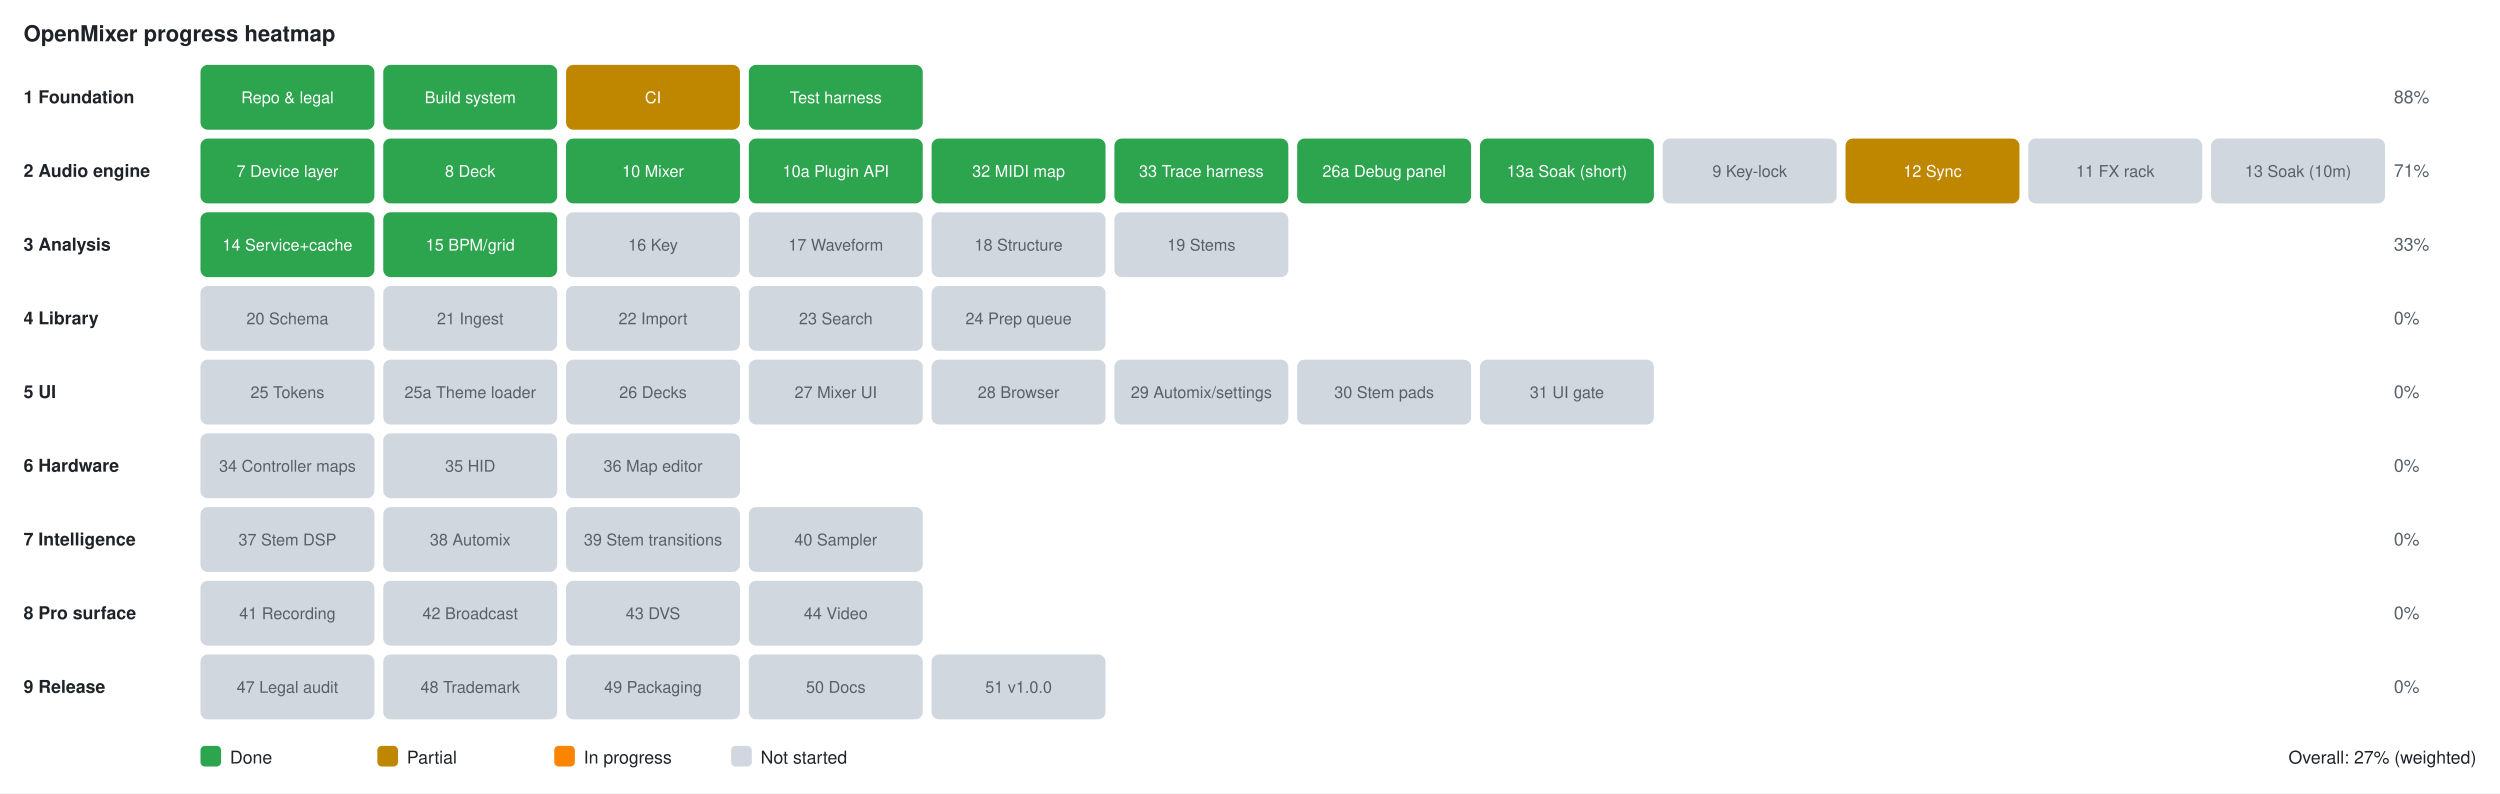
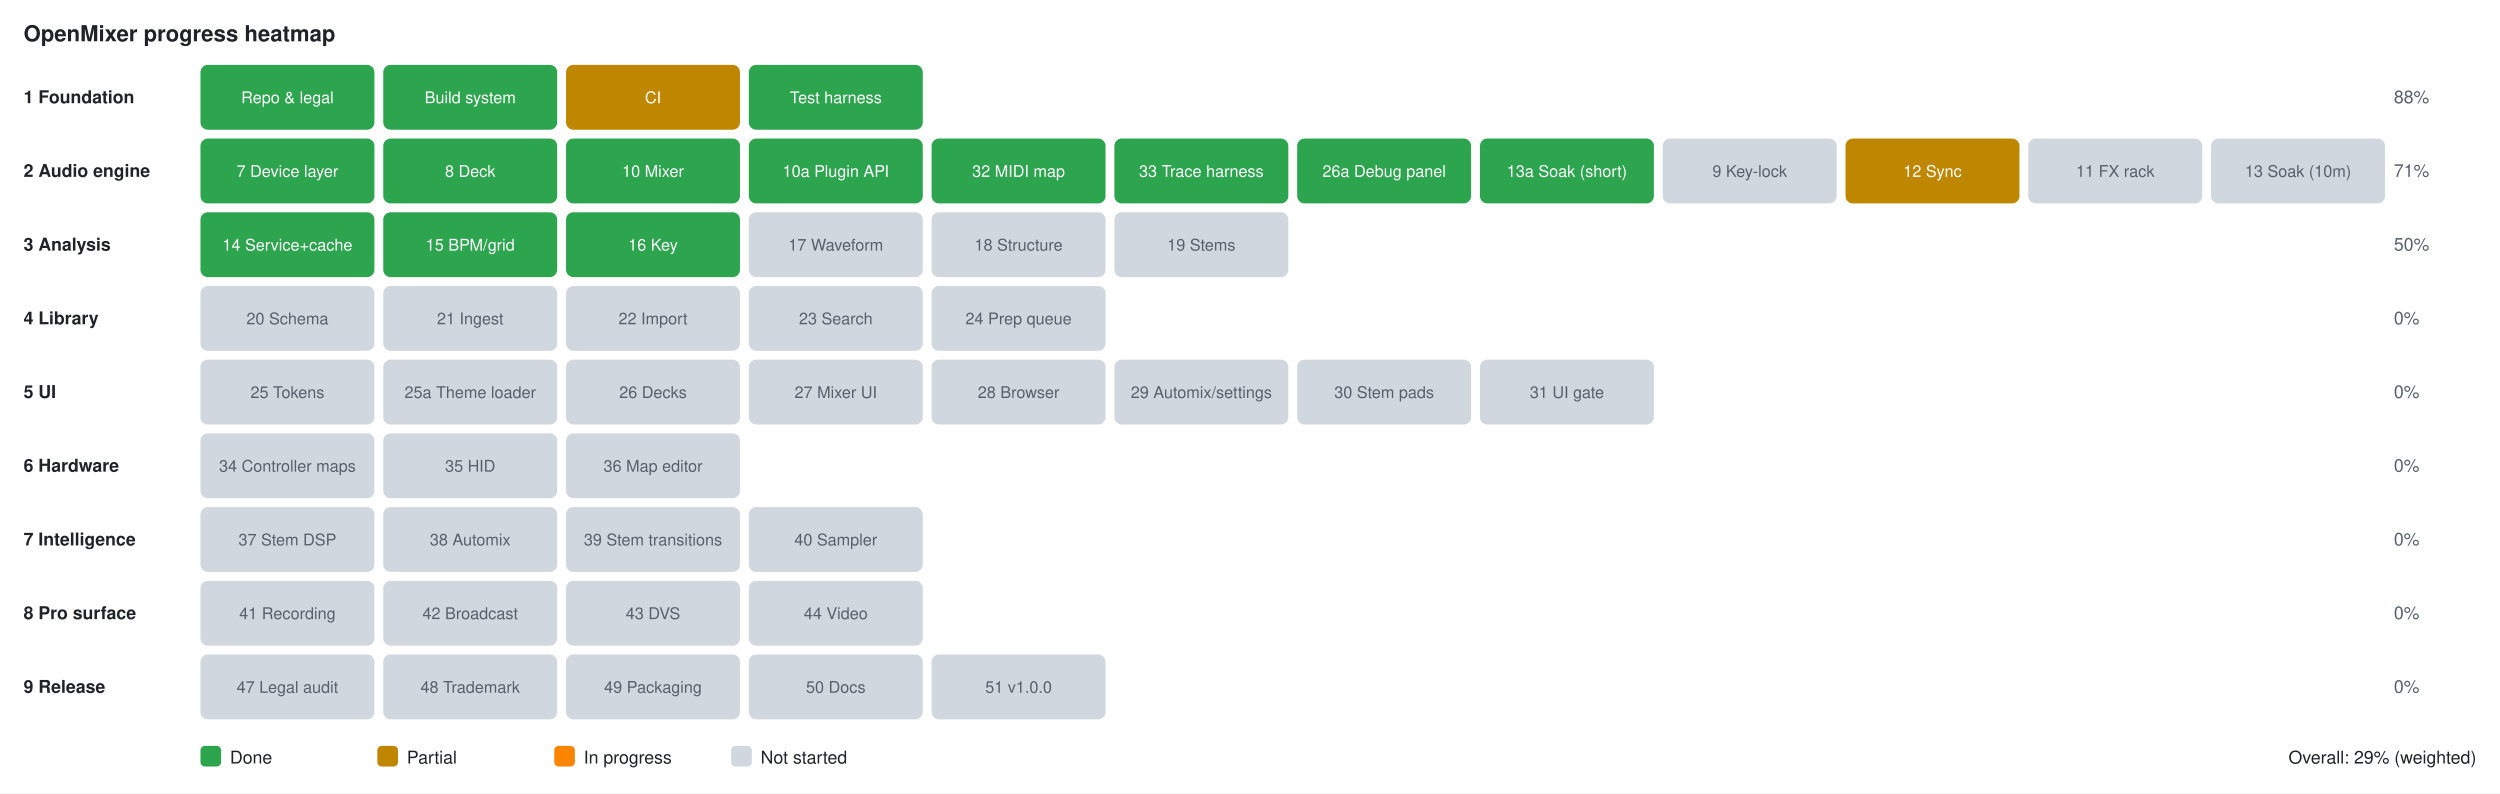
<svg xmlns="http://www.w3.org/2000/svg" width="1696" height="538" viewBox="0 0 1696 538" font-family="-apple-system,Segoe UI,Helvetica,Arial,sans-serif">
  <rect width="100%" height="100%" fill="#ffffff" />
  <text x="16" y="28" font-size="15" font-weight="600" fill="#1f2328">OpenMixer progress heatmap</text>
  <text x="16" y="70.0" font-size="12" font-weight="600" fill="#1f2328">1 Foundation</text>
  <g>
    <rect x="136" y="44" width="118" height="44" rx="5" fill="#2da44e" />
    <text x="195.0" y="70.0" font-size="11" text-anchor="middle" fill="#ffffff">Repo &amp; legal</text>
  </g>
  <g>
    <rect x="260" y="44" width="118" height="44" rx="5" fill="#2da44e" />
    <text x="319.0" y="70.0" font-size="11" text-anchor="middle" fill="#ffffff">Build system</text>
  </g>
  <g>
    <rect x="384" y="44" width="118" height="44" rx="5" fill="#bf8700" />
    <text x="443.0" y="70.0" font-size="11" text-anchor="middle" fill="#ffffff">CI</text>
  </g>
  <g>
    <rect x="508" y="44" width="118" height="44" rx="5" fill="#2da44e" />
    <text x="567.0" y="70.0" font-size="11" text-anchor="middle" fill="#ffffff">Test harness</text>
  </g>
  <text x="1624" y="70.0" font-size="12" fill="#57606a">88%</text>
  <text x="16" y="120.0" font-size="12" font-weight="600" fill="#1f2328">2 Audio engine</text>
  <g>
    <rect x="136" y="94" width="118" height="44" rx="5" fill="#2da44e" />
    <text x="195.0" y="120.0" font-size="11" text-anchor="middle" fill="#ffffff">7 Device layer</text>
  </g>
  <g>
    <rect x="260" y="94" width="118" height="44" rx="5" fill="#2da44e" />
    <text x="319.0" y="120.0" font-size="11" text-anchor="middle" fill="#ffffff">8 Deck</text>
  </g>
  <g>
    <rect x="384" y="94" width="118" height="44" rx="5" fill="#2da44e" />
    <text x="443.0" y="120.0" font-size="11" text-anchor="middle" fill="#ffffff">10 Mixer</text>
  </g>
  <g>
    <rect x="508" y="94" width="118" height="44" rx="5" fill="#2da44e" />
    <text x="567.0" y="120.0" font-size="11" text-anchor="middle" fill="#ffffff">10a Plugin API</text>
  </g>
  <g>
    <rect x="632" y="94" width="118" height="44" rx="5" fill="#2da44e" />
    <text x="691.0" y="120.0" font-size="11" text-anchor="middle" fill="#ffffff">32 MIDI map</text>
  </g>
  <g>
    <rect x="756" y="94" width="118" height="44" rx="5" fill="#2da44e" />
    <text x="815.0" y="120.0" font-size="11" text-anchor="middle" fill="#ffffff">33 Trace harness</text>
  </g>
  <g>
    <rect x="880" y="94" width="118" height="44" rx="5" fill="#2da44e" />
    <text x="939.0" y="120.0" font-size="11" text-anchor="middle" fill="#ffffff">26a Debug panel</text>
  </g>
  <g>
    <rect x="1004" y="94" width="118" height="44" rx="5" fill="#2da44e" />
    <text x="1063.0" y="120.0" font-size="11" text-anchor="middle" fill="#ffffff">13a Soak (short)</text>
  </g>
  <g>
    <rect x="1128" y="94" width="118" height="44" rx="5" fill="#d0d7de" />
    <text x="1187.0" y="120.0" font-size="11" text-anchor="middle" fill="#57606a">9 Key-lock</text>
  </g>
  <g>
    <rect x="1252" y="94" width="118" height="44" rx="5" fill="#bf8700" />
    <text x="1311.0" y="120.0" font-size="11" text-anchor="middle" fill="#ffffff">12 Sync</text>
  </g>
  <g>
    <rect x="1376" y="94" width="118" height="44" rx="5" fill="#d0d7de" />
    <text x="1435.0" y="120.0" font-size="11" text-anchor="middle" fill="#57606a">11 FX rack</text>
  </g>
  <g>
    <rect x="1500" y="94" width="118" height="44" rx="5" fill="#d0d7de" />
    <text x="1559.0" y="120.0" font-size="11" text-anchor="middle" fill="#57606a">13 Soak (10m)</text>
  </g>
  <text x="1624" y="120.0" font-size="12" fill="#57606a">71%</text>
  <text x="16" y="170.0" font-size="12" font-weight="600" fill="#1f2328">3 Analysis</text>
  <g>
    <rect x="136" y="144" width="118" height="44" rx="5" fill="#2da44e" />
    <text x="195.0" y="170.0" font-size="11" text-anchor="middle" fill="#ffffff">14 Service+cache</text>
  </g>
  <g>
    <rect x="260" y="144" width="118" height="44" rx="5" fill="#2da44e" />
    <text x="319.0" y="170.0" font-size="11" text-anchor="middle" fill="#ffffff">15 BPM/grid</text>
  </g>
  <g>
-     <rect x="384" y="144" width="118" height="44" rx="5" fill="#d0d7de" />
-     <text x="443.0" y="170.0" font-size="11" text-anchor="middle" fill="#57606a">16 Key</text>
+     <rect x="384" y="144" width="118" height="44" rx="5" fill="#2da44e" />
+     <text x="443.0" y="170.0" font-size="11" text-anchor="middle" fill="#ffffff">16 Key</text>
  </g>
  <g>
    <rect x="508" y="144" width="118" height="44" rx="5" fill="#d0d7de" />
    <text x="567.0" y="170.0" font-size="11" text-anchor="middle" fill="#57606a">17 Waveform</text>
  </g>
  <g>
    <rect x="632" y="144" width="118" height="44" rx="5" fill="#d0d7de" />
    <text x="691.0" y="170.0" font-size="11" text-anchor="middle" fill="#57606a">18 Structure</text>
  </g>
  <g>
    <rect x="756" y="144" width="118" height="44" rx="5" fill="#d0d7de" />
    <text x="815.0" y="170.0" font-size="11" text-anchor="middle" fill="#57606a">19 Stems</text>
  </g>
-   <text x="1624" y="170.0" font-size="12" fill="#57606a">33%</text>
+   <text x="1624" y="170.0" font-size="12" fill="#57606a">50%</text>
  <text x="16" y="220.0" font-size="12" font-weight="600" fill="#1f2328">4 Library</text>
  <g>
    <rect x="136" y="194" width="118" height="44" rx="5" fill="#d0d7de" />
    <text x="195.0" y="220.0" font-size="11" text-anchor="middle" fill="#57606a">20 Schema</text>
  </g>
  <g>
    <rect x="260" y="194" width="118" height="44" rx="5" fill="#d0d7de" />
    <text x="319.0" y="220.0" font-size="11" text-anchor="middle" fill="#57606a">21 Ingest</text>
  </g>
  <g>
    <rect x="384" y="194" width="118" height="44" rx="5" fill="#d0d7de" />
    <text x="443.0" y="220.0" font-size="11" text-anchor="middle" fill="#57606a">22 Import</text>
  </g>
  <g>
    <rect x="508" y="194" width="118" height="44" rx="5" fill="#d0d7de" />
    <text x="567.0" y="220.0" font-size="11" text-anchor="middle" fill="#57606a">23 Search</text>
  </g>
  <g>
    <rect x="632" y="194" width="118" height="44" rx="5" fill="#d0d7de" />
    <text x="691.0" y="220.0" font-size="11" text-anchor="middle" fill="#57606a">24 Prep queue</text>
  </g>
  <text x="1624" y="220.0" font-size="12" fill="#57606a">0%</text>
  <text x="16" y="270.0" font-size="12" font-weight="600" fill="#1f2328">5 UI</text>
  <g>
    <rect x="136" y="244" width="118" height="44" rx="5" fill="#d0d7de" />
    <text x="195.0" y="270.0" font-size="11" text-anchor="middle" fill="#57606a">25 Tokens</text>
  </g>
  <g>
    <rect x="260" y="244" width="118" height="44" rx="5" fill="#d0d7de" />
    <text x="319.0" y="270.0" font-size="11" text-anchor="middle" fill="#57606a">25a Theme loader</text>
  </g>
  <g>
    <rect x="384" y="244" width="118" height="44" rx="5" fill="#d0d7de" />
    <text x="443.0" y="270.0" font-size="11" text-anchor="middle" fill="#57606a">26 Decks</text>
  </g>
  <g>
    <rect x="508" y="244" width="118" height="44" rx="5" fill="#d0d7de" />
    <text x="567.0" y="270.0" font-size="11" text-anchor="middle" fill="#57606a">27 Mixer UI</text>
  </g>
  <g>
    <rect x="632" y="244" width="118" height="44" rx="5" fill="#d0d7de" />
    <text x="691.0" y="270.0" font-size="11" text-anchor="middle" fill="#57606a">28 Browser</text>
  </g>
  <g>
    <rect x="756" y="244" width="118" height="44" rx="5" fill="#d0d7de" />
    <text x="815.0" y="270.0" font-size="11" text-anchor="middle" fill="#57606a">29 Automix/settings</text>
  </g>
  <g>
    <rect x="880" y="244" width="118" height="44" rx="5" fill="#d0d7de" />
    <text x="939.0" y="270.0" font-size="11" text-anchor="middle" fill="#57606a">30 Stem pads</text>
  </g>
  <g>
    <rect x="1004" y="244" width="118" height="44" rx="5" fill="#d0d7de" />
    <text x="1063.0" y="270.0" font-size="11" text-anchor="middle" fill="#57606a">31 UI gate</text>
  </g>
  <text x="1624" y="270.0" font-size="12" fill="#57606a">0%</text>
  <text x="16" y="320.0" font-size="12" font-weight="600" fill="#1f2328">6 Hardware</text>
  <g>
    <rect x="136" y="294" width="118" height="44" rx="5" fill="#d0d7de" />
    <text x="195.0" y="320.0" font-size="11" text-anchor="middle" fill="#57606a">34 Controller maps</text>
  </g>
  <g>
    <rect x="260" y="294" width="118" height="44" rx="5" fill="#d0d7de" />
    <text x="319.0" y="320.0" font-size="11" text-anchor="middle" fill="#57606a">35 HID</text>
  </g>
  <g>
    <rect x="384" y="294" width="118" height="44" rx="5" fill="#d0d7de" />
    <text x="443.0" y="320.0" font-size="11" text-anchor="middle" fill="#57606a">36 Map editor</text>
  </g>
  <text x="1624" y="320.0" font-size="12" fill="#57606a">0%</text>
  <text x="16" y="370.0" font-size="12" font-weight="600" fill="#1f2328">7 Intelligence</text>
  <g>
    <rect x="136" y="344" width="118" height="44" rx="5" fill="#d0d7de" />
    <text x="195.0" y="370.0" font-size="11" text-anchor="middle" fill="#57606a">37 Stem DSP</text>
  </g>
  <g>
    <rect x="260" y="344" width="118" height="44" rx="5" fill="#d0d7de" />
    <text x="319.0" y="370.0" font-size="11" text-anchor="middle" fill="#57606a">38 Automix</text>
  </g>
  <g>
    <rect x="384" y="344" width="118" height="44" rx="5" fill="#d0d7de" />
    <text x="443.0" y="370.0" font-size="11" text-anchor="middle" fill="#57606a">39 Stem transitions</text>
  </g>
  <g>
    <rect x="508" y="344" width="118" height="44" rx="5" fill="#d0d7de" />
    <text x="567.0" y="370.0" font-size="11" text-anchor="middle" fill="#57606a">40 Sampler</text>
  </g>
  <text x="1624" y="370.0" font-size="12" fill="#57606a">0%</text>
  <text x="16" y="420.0" font-size="12" font-weight="600" fill="#1f2328">8 Pro surface</text>
  <g>
    <rect x="136" y="394" width="118" height="44" rx="5" fill="#d0d7de" />
    <text x="195.0" y="420.0" font-size="11" text-anchor="middle" fill="#57606a">41 Recording</text>
  </g>
  <g>
    <rect x="260" y="394" width="118" height="44" rx="5" fill="#d0d7de" />
    <text x="319.0" y="420.0" font-size="11" text-anchor="middle" fill="#57606a">42 Broadcast</text>
  </g>
  <g>
    <rect x="384" y="394" width="118" height="44" rx="5" fill="#d0d7de" />
    <text x="443.0" y="420.0" font-size="11" text-anchor="middle" fill="#57606a">43 DVS</text>
  </g>
  <g>
    <rect x="508" y="394" width="118" height="44" rx="5" fill="#d0d7de" />
    <text x="567.0" y="420.0" font-size="11" text-anchor="middle" fill="#57606a">44 Video</text>
  </g>
  <text x="1624" y="420.0" font-size="12" fill="#57606a">0%</text>
  <text x="16" y="470.0" font-size="12" font-weight="600" fill="#1f2328">9 Release</text>
  <g>
    <rect x="136" y="444" width="118" height="44" rx="5" fill="#d0d7de" />
    <text x="195.0" y="470.0" font-size="11" text-anchor="middle" fill="#57606a">47 Legal audit</text>
  </g>
  <g>
    <rect x="260" y="444" width="118" height="44" rx="5" fill="#d0d7de" />
    <text x="319.0" y="470.0" font-size="11" text-anchor="middle" fill="#57606a">48 Trademark</text>
  </g>
  <g>
    <rect x="384" y="444" width="118" height="44" rx="5" fill="#d0d7de" />
    <text x="443.0" y="470.0" font-size="11" text-anchor="middle" fill="#57606a">49 Packaging</text>
  </g>
  <g>
    <rect x="508" y="444" width="118" height="44" rx="5" fill="#d0d7de" />
    <text x="567.0" y="470.0" font-size="11" text-anchor="middle" fill="#57606a">50 Docs</text>
  </g>
  <g>
    <rect x="632" y="444" width="118" height="44" rx="5" fill="#d0d7de" />
    <text x="691.0" y="470.0" font-size="11" text-anchor="middle" fill="#57606a">51 v1.0.0</text>
  </g>
  <text x="1624" y="470.0" font-size="12" fill="#57606a">0%</text>
  <rect x="136" y="506" width="14" height="14" rx="3" fill="#2da44e" />
  <text x="156" y="518" font-size="12" fill="#1f2328">Done</text>
  <rect x="256" y="506" width="14" height="14" rx="3" fill="#bf8700" />
  <text x="276" y="518" font-size="12" fill="#1f2328">Partial</text>
  <rect x="376" y="506" width="14" height="14" rx="3" fill="#fb8500" />
  <text x="396" y="518" font-size="12" fill="#1f2328">In progress</text>
  <rect x="496" y="506" width="14" height="14" rx="3" fill="#d0d7de" />
  <text x="516" y="518" font-size="12" fill="#1f2328">Not started</text>
-   <text x="1680" y="518" font-size="12" text-anchor="end" fill="#1f2328">Overall: 27% (weighted)</text>
+   <text x="1680" y="518" font-size="12" text-anchor="end" fill="#1f2328">Overall: 29% (weighted)</text>
</svg>
